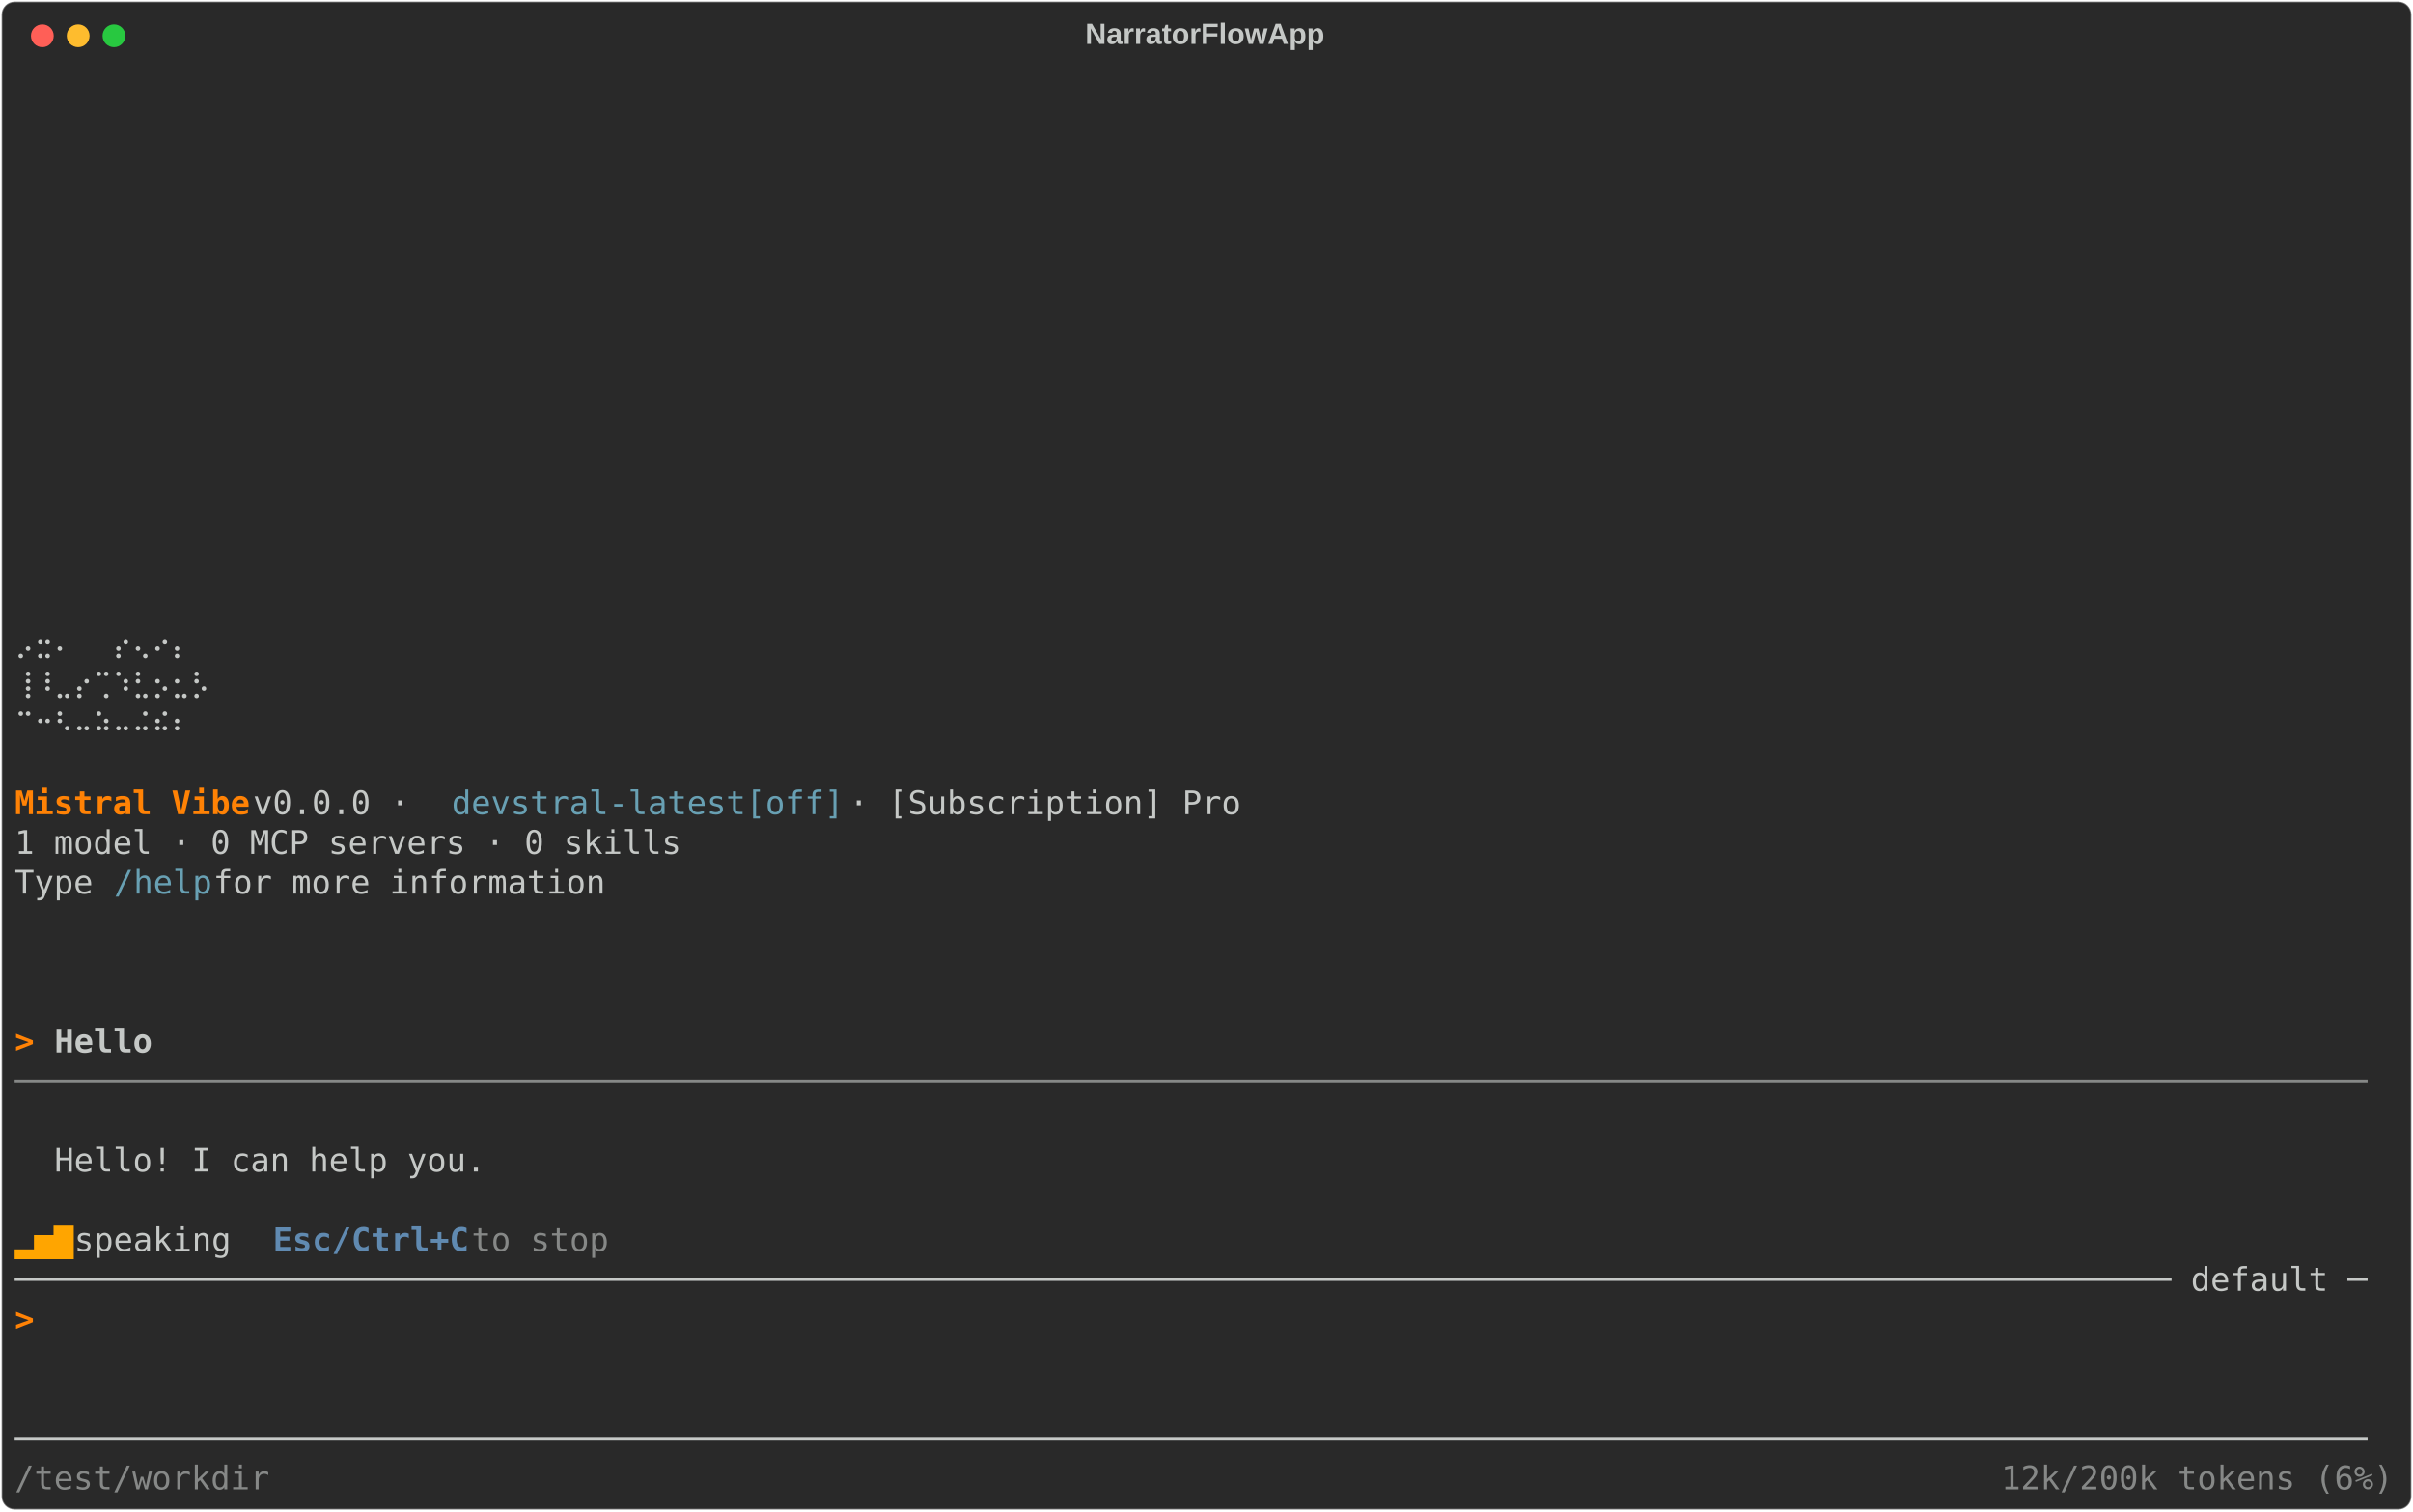
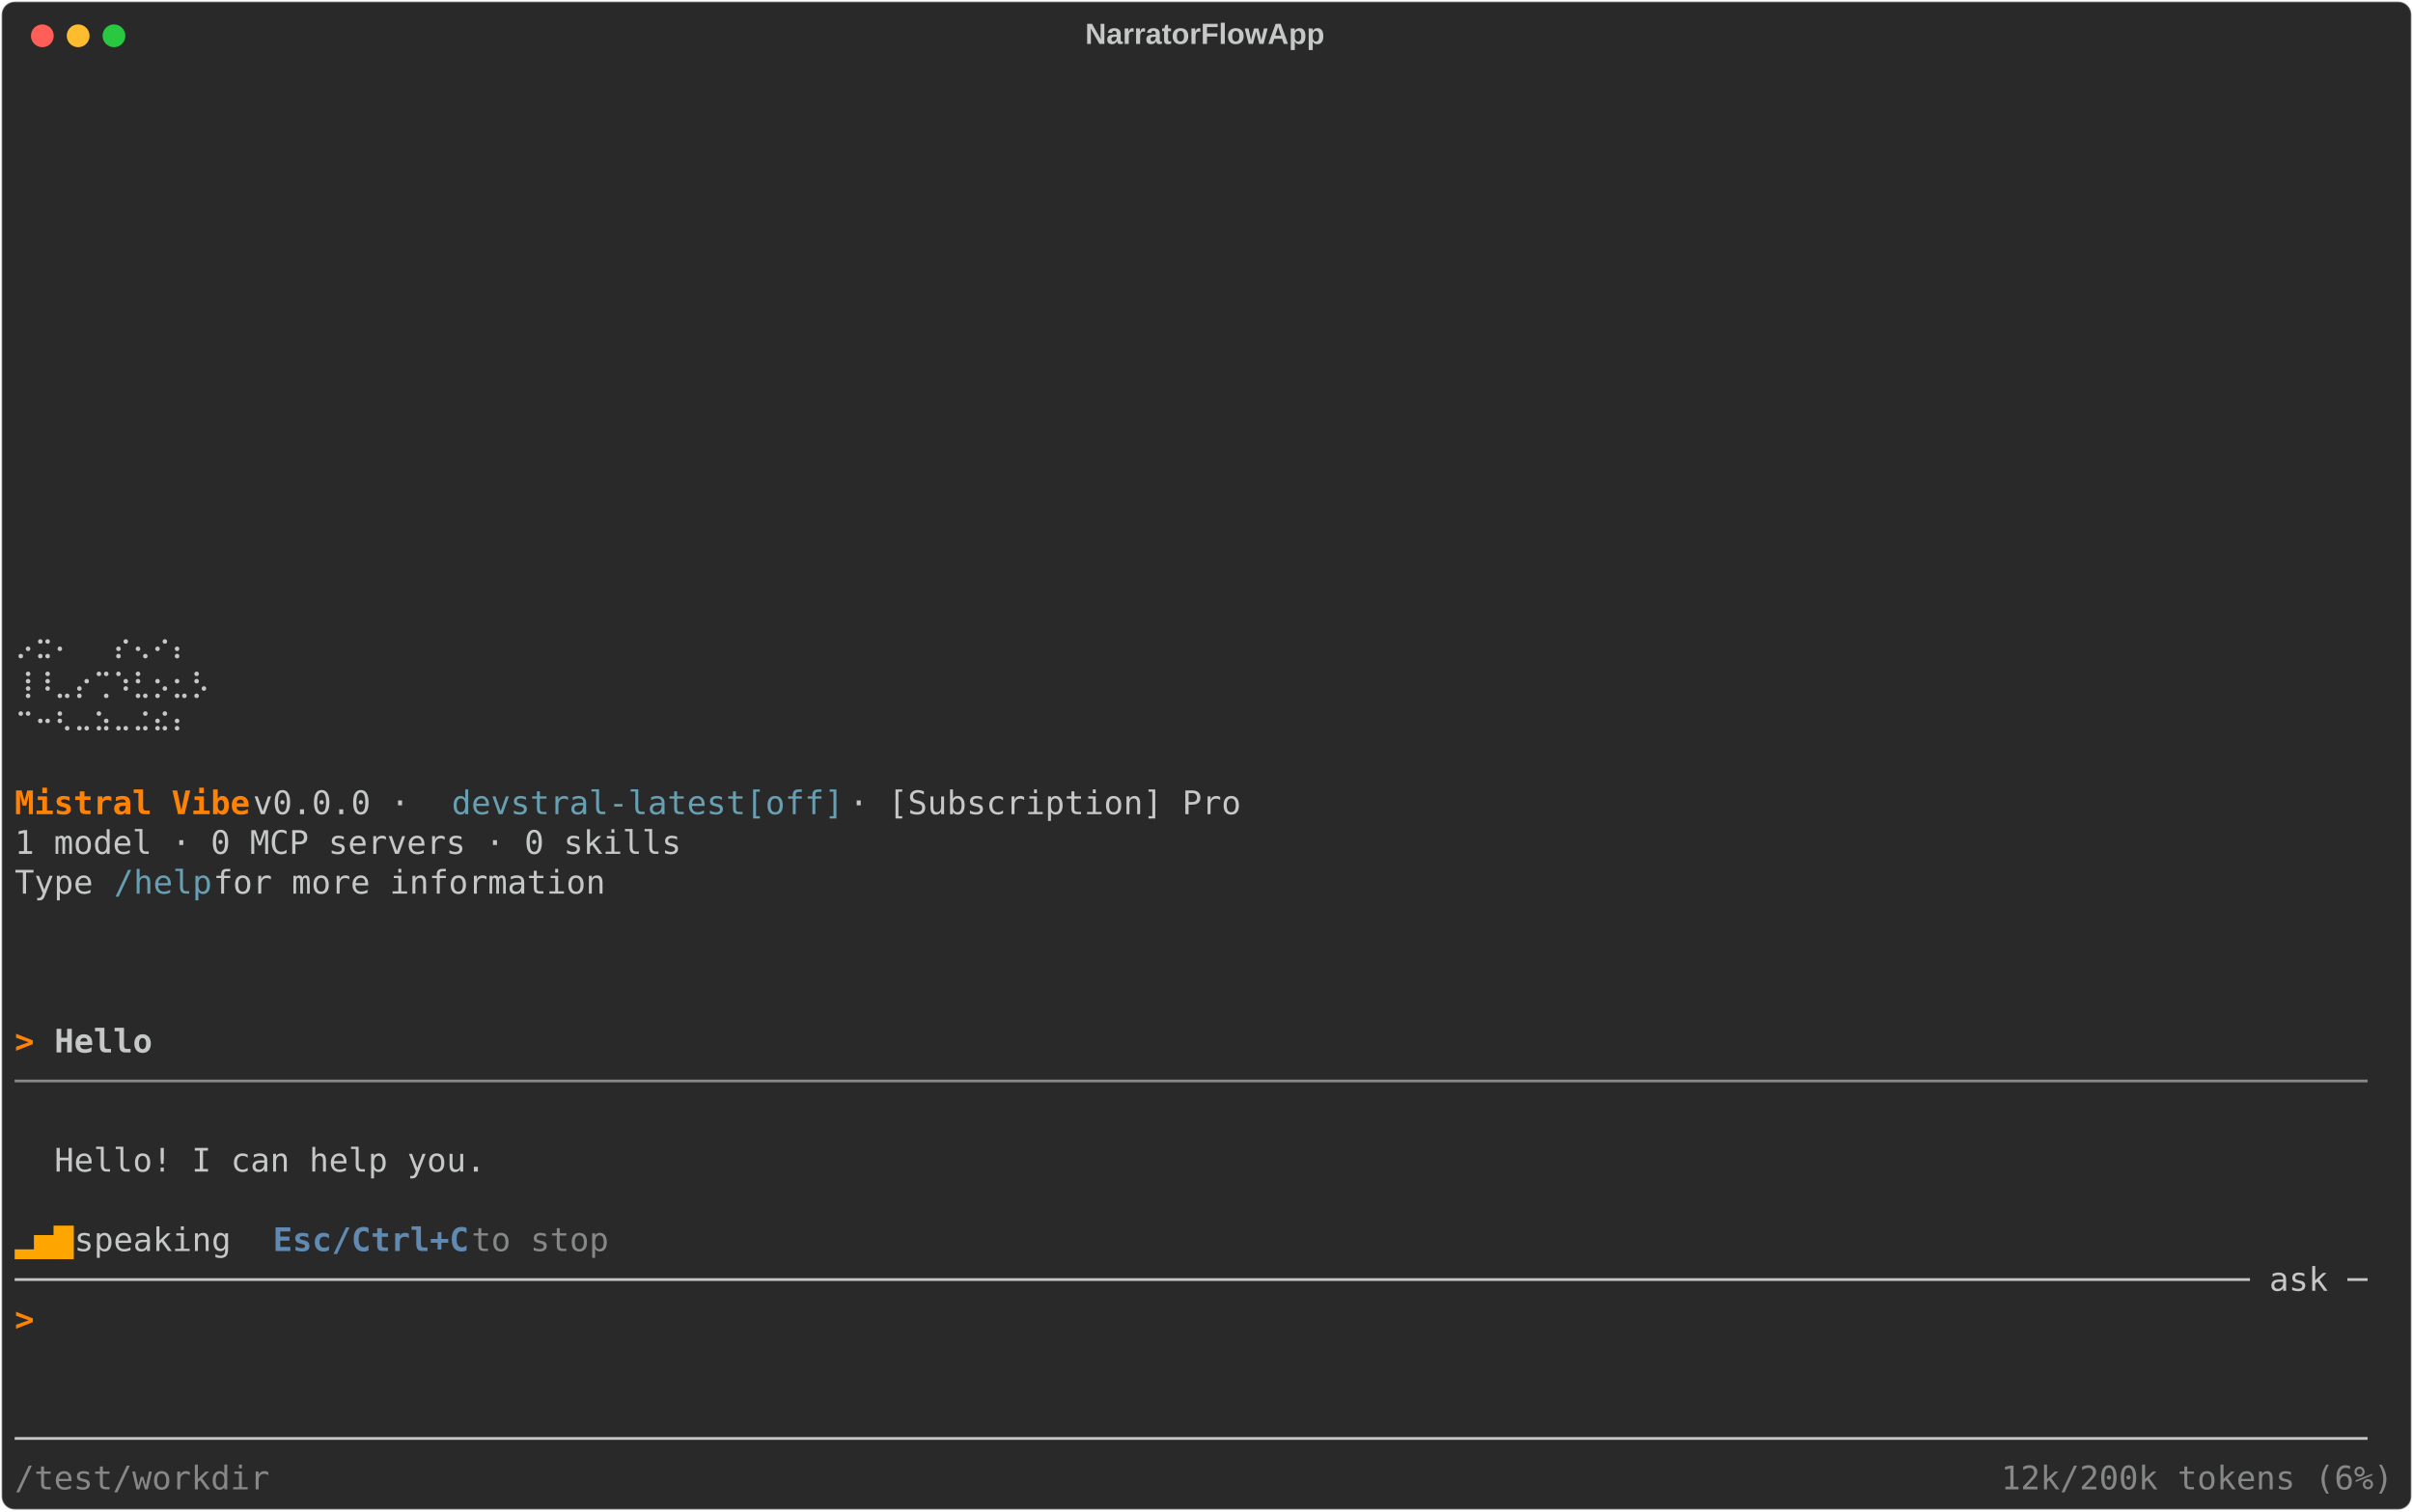
<svg xmlns="http://www.w3.org/2000/svg" class="rich-terminal" viewBox="0 0 1482 928.4">
  <style>

    @font-face {
        font-family: "Fira Code";
        src: local("FiraCode-Regular"),
                url("https://cdnjs.cloudflare.com/ajax/libs/firacode/6.2.0/woff2/FiraCode-Regular.woff2") format("woff2"),
                url("https://cdnjs.cloudflare.com/ajax/libs/firacode/6.2.0/woff/FiraCode-Regular.woff") format("woff");
        font-style: normal;
        font-weight: 400;
    }
    @font-face {
        font-family: "Fira Code";
        src: local("FiraCode-Bold"),
                url("https://cdnjs.cloudflare.com/ajax/libs/firacode/6.2.0/woff2/FiraCode-Bold.woff2") format("woff2"),
                url("https://cdnjs.cloudflare.com/ajax/libs/firacode/6.2.0/woff/FiraCode-Bold.woff") format("woff");
        font-style: bold;
        font-weight: 700;
    }

    .terminal-matrix {
        font-family: Fira Code, monospace;
        font-size: 20px;
        line-height: 24.4px;
        font-variant-east-asian: full-width;
    }

    .terminal-title {
        font-size: 18px;
        font-weight: bold;
        font-family: arial;
    }

    .terminal-r1 { fill: #c5c8c6 }
.terminal-r2 { fill: #ff8205;font-weight: bold }
.terminal-r3 { fill: #68a0b3 }
.terminal-r4 { fill: #c5c8c6;font-weight: bold }
.terminal-r5 { fill: #868887 }
.terminal-r6 { fill: #ffa500;font-weight: bold }
.terminal-r7 { fill: #608ab1;font-weight: bold }
    </style>
  <defs>
    <clipPath id="terminal-clip-terminal">
      <rect x="0" y="0" width="1463.0" height="877.4" />
    </clipPath>
    <clipPath id="terminal-line-0">
      <rect x="0" y="1.5" width="1464" height="24.65" />
    </clipPath>
    <clipPath id="terminal-line-1">
      <rect x="0" y="25.9" width="1464" height="24.65" />
    </clipPath>
    <clipPath id="terminal-line-2">
      <rect x="0" y="50.3" width="1464" height="24.65" />
    </clipPath>
    <clipPath id="terminal-line-3">
      <rect x="0" y="74.7" width="1464" height="24.65" />
    </clipPath>
    <clipPath id="terminal-line-4">
      <rect x="0" y="99.1" width="1464" height="24.65" />
    </clipPath>
    <clipPath id="terminal-line-5">
      <rect x="0" y="123.5" width="1464" height="24.65" />
    </clipPath>
    <clipPath id="terminal-line-6">
      <rect x="0" y="147.9" width="1464" height="24.65" />
    </clipPath>
    <clipPath id="terminal-line-7">
      <rect x="0" y="172.3" width="1464" height="24.65" />
    </clipPath>
    <clipPath id="terminal-line-8">
      <rect x="0" y="196.7" width="1464" height="24.65" />
    </clipPath>
    <clipPath id="terminal-line-9">
      <rect x="0" y="221.1" width="1464" height="24.65" />
    </clipPath>
    <clipPath id="terminal-line-10">
      <rect x="0" y="245.5" width="1464" height="24.65" />
    </clipPath>
    <clipPath id="terminal-line-11">
      <rect x="0" y="269.9" width="1464" height="24.65" />
    </clipPath>
    <clipPath id="terminal-line-12">
      <rect x="0" y="294.3" width="1464" height="24.65" />
    </clipPath>
    <clipPath id="terminal-line-13">
      <rect x="0" y="318.7" width="1464" height="24.65" />
    </clipPath>
    <clipPath id="terminal-line-14">
      <rect x="0" y="343.1" width="1464" height="24.65" />
    </clipPath>
    <clipPath id="terminal-line-15">
      <rect x="0" y="367.5" width="1464" height="24.65" />
    </clipPath>
    <clipPath id="terminal-line-16">
      <rect x="0" y="391.9" width="1464" height="24.65" />
    </clipPath>
    <clipPath id="terminal-line-17">
      <rect x="0" y="416.3" width="1464" height="24.65" />
    </clipPath>
    <clipPath id="terminal-line-18">
      <rect x="0" y="440.7" width="1464" height="24.65" />
    </clipPath>
    <clipPath id="terminal-line-19">
      <rect x="0" y="465.1" width="1464" height="24.65" />
    </clipPath>
    <clipPath id="terminal-line-20">
      <rect x="0" y="489.5" width="1464" height="24.65" />
    </clipPath>
    <clipPath id="terminal-line-21">
      <rect x="0" y="513.9" width="1464" height="24.65" />
    </clipPath>
    <clipPath id="terminal-line-22">
      <rect x="0" y="538.3" width="1464" height="24.65" />
    </clipPath>
    <clipPath id="terminal-line-23">
      <rect x="0" y="562.7" width="1464" height="24.65" />
    </clipPath>
    <clipPath id="terminal-line-24">
      <rect x="0" y="587.1" width="1464" height="24.65" />
    </clipPath>
    <clipPath id="terminal-line-25">
      <rect x="0" y="611.5" width="1464" height="24.65" />
    </clipPath>
    <clipPath id="terminal-line-26">
      <rect x="0" y="635.9" width="1464" height="24.65" />
    </clipPath>
    <clipPath id="terminal-line-27">
      <rect x="0" y="660.3" width="1464" height="24.65" />
    </clipPath>
    <clipPath id="terminal-line-28">
      <rect x="0" y="684.7" width="1464" height="24.65" />
    </clipPath>
    <clipPath id="terminal-line-29">
      <rect x="0" y="709.1" width="1464" height="24.65" />
    </clipPath>
    <clipPath id="terminal-line-30">
      <rect x="0" y="733.5" width="1464" height="24.65" />
    </clipPath>
    <clipPath id="terminal-line-31">
      <rect x="0" y="757.9" width="1464" height="24.65" />
    </clipPath>
    <clipPath id="terminal-line-32">
      <rect x="0" y="782.3" width="1464" height="24.65" />
    </clipPath>
    <clipPath id="terminal-line-33">
      <rect x="0" y="806.7" width="1464" height="24.65" />
    </clipPath>
    <clipPath id="terminal-line-34">
      <rect x="0" y="831.1" width="1464" height="24.65" />
    </clipPath>
  </defs>
  <rect fill="#292929" stroke="rgba(255,255,255,0.35)" stroke-width="1" x="1" y="1" width="1480" height="926.4" rx="8" />
  <text class="terminal-title" fill="#c5c8c6" text-anchor="middle" x="740" y="27">NarratorFlowApp</text>
  <g transform="translate(26,22)">
    <circle cx="0" cy="0" r="7" fill="#ff5f57" />
    <circle cx="22" cy="0" r="7" fill="#febc2e" />
    <circle cx="44" cy="0" r="7" fill="#28c840" />
  </g>
  <g transform="translate(9, 41)" clip-path="url(#terminal-clip-terminal)">
    <g class="terminal-matrix">
      <text class="terminal-r1" x="1464" y="20" textLength="12.2" clip-path="url(#terminal-line-0)">
</text>
      <text class="terminal-r1" x="1464" y="44.4" textLength="12.2" clip-path="url(#terminal-line-1)">
</text>
      <text class="terminal-r1" x="1464" y="68.8" textLength="12.2" clip-path="url(#terminal-line-2)">
</text>
      <text class="terminal-r1" x="1464" y="93.2" textLength="12.2" clip-path="url(#terminal-line-3)">
</text>
      <text class="terminal-r1" x="1464" y="117.6" textLength="12.2" clip-path="url(#terminal-line-4)">
</text>
      <text class="terminal-r1" x="1464" y="142" textLength="12.2" clip-path="url(#terminal-line-5)">
</text>
      <text class="terminal-r1" x="1464" y="166.4" textLength="12.2" clip-path="url(#terminal-line-6)">
</text>
      <text class="terminal-r1" x="1464" y="190.8" textLength="12.2" clip-path="url(#terminal-line-7)">
</text>
      <text class="terminal-r1" x="1464" y="215.2" textLength="12.2" clip-path="url(#terminal-line-8)">
</text>
      <text class="terminal-r1" x="1464" y="239.6" textLength="12.2" clip-path="url(#terminal-line-9)">
</text>
      <text class="terminal-r1" x="1464" y="264" textLength="12.2" clip-path="url(#terminal-line-10)">
</text>
      <text class="terminal-r1" x="1464" y="288.4" textLength="12.2" clip-path="url(#terminal-line-11)">
</text>
      <text class="terminal-r1" x="1464" y="312.8" textLength="12.2" clip-path="url(#terminal-line-12)">
</text>
      <text class="terminal-r1" x="1464" y="337.2" textLength="12.2" clip-path="url(#terminal-line-13)">
</text>
      <text class="terminal-r1" x="0" y="361.6" textLength="134.2" clip-path="url(#terminal-line-14)">  ⡠⣒⠄  ⡔⢄⠔⡄</text>
      <text class="terminal-r1" x="1464" y="361.6" textLength="12.2" clip-path="url(#terminal-line-14)">
</text>
      <text class="terminal-r1" x="0" y="386" textLength="134.2" clip-path="url(#terminal-line-15)"> ⢸⠸⣀⡔⢉⠱⣃⡢⣂⡣</text>
      <text class="terminal-r1" x="1464" y="386" textLength="12.2" clip-path="url(#terminal-line-15)">
</text>
      <text class="terminal-r1" x="0" y="410.4" textLength="134.2" clip-path="url(#terminal-line-16)">  ⠉⠒⠣⠤⠵⠤⠬⠮⠆</text>
      <text class="terminal-r1" x="1464" y="410.4" textLength="12.2" clip-path="url(#terminal-line-16)">
</text>
      <text class="terminal-r1" x="1464" y="434.8" textLength="12.2" clip-path="url(#terminal-line-17)">
</text>
      <text class="terminal-r2" x="0" y="459.2" textLength="146.4" clip-path="url(#terminal-line-18)">Mistral Vibe</text>
      <text class="terminal-r1" x="146.4" y="459.2" textLength="122" clip-path="url(#terminal-line-18)"> v0.0.0 · </text>
      <text class="terminal-r3" x="268.4" y="459.2" textLength="244" clip-path="url(#terminal-line-18)">devstral-latest[off]</text>
      <text class="terminal-r1" x="512.4" y="459.2" textLength="256.2" clip-path="url(#terminal-line-18)"> · [Subscription] Pro</text>
      <text class="terminal-r1" x="1464" y="459.2" textLength="12.2" clip-path="url(#terminal-line-18)">
</text>
      <text class="terminal-r1" x="0" y="483.6" textLength="414.8" clip-path="url(#terminal-line-19)">1 model · 0 MCP servers · 0 skills</text>
      <text class="terminal-r1" x="1464" y="483.6" textLength="12.2" clip-path="url(#terminal-line-19)">
</text>
      <text class="terminal-r1" x="0" y="508" textLength="61" clip-path="url(#terminal-line-20)">Type </text>
      <text class="terminal-r3" x="61" y="508" textLength="61" clip-path="url(#terminal-line-20)">/help</text>
      <text class="terminal-r1" x="122" y="508" textLength="256.2" clip-path="url(#terminal-line-20)"> for more information</text>
      <text class="terminal-r1" x="1464" y="508" textLength="12.2" clip-path="url(#terminal-line-20)">
</text>
      <text class="terminal-r1" x="1464" y="532.4" textLength="12.2" clip-path="url(#terminal-line-21)">
</text>
      <text class="terminal-r1" x="1464" y="556.8" textLength="12.2" clip-path="url(#terminal-line-22)">
</text>
      <text class="terminal-r1" x="1464" y="581.2" textLength="12.2" clip-path="url(#terminal-line-23)">
</text>
      <text class="terminal-r2" x="0" y="605.6" textLength="24.4" clip-path="url(#terminal-line-24)">&gt; </text>
      <text class="terminal-r4" x="24.4" y="605.6" textLength="61" clip-path="url(#terminal-line-24)">Hello</text>
      <text class="terminal-r1" x="1464" y="605.6" textLength="12.2" clip-path="url(#terminal-line-24)">
</text>
      <text class="terminal-r5" x="0" y="630" textLength="1464" clip-path="url(#terminal-line-25)">────────────────────────────────────────────────────────────────────────────────────────────────────────────────────────</text>
      <text class="terminal-r1" x="1464" y="630" textLength="12.2" clip-path="url(#terminal-line-25)">
</text>
      <text class="terminal-r1" x="1464" y="654.4" textLength="12.2" clip-path="url(#terminal-line-26)">
</text>
      <text class="terminal-r1" x="24.4" y="678.8" textLength="268.4" clip-path="url(#terminal-line-27)">Hello! I can help you.</text>
      <text class="terminal-r1" x="1464" y="678.8" textLength="12.2" clip-path="url(#terminal-line-27)">
</text>
      <text class="terminal-r1" x="1464" y="703.2" textLength="12.2" clip-path="url(#terminal-line-28)">
</text>
      <text class="terminal-r6" x="0" y="727.6" textLength="36.6" clip-path="url(#terminal-line-29)">▂▅▇</text>
      <text class="terminal-r1" x="36.6" y="727.6" textLength="122" clip-path="url(#terminal-line-29)"> speaking </text>
      <text class="terminal-r7" x="158.6" y="727.6" textLength="122" clip-path="url(#terminal-line-29)">Esc/Ctrl+C</text>
      <text class="terminal-r5" x="280.6" y="727.6" textLength="97.6" clip-path="url(#terminal-line-29)"> to stop</text>
      <text class="terminal-r1" x="1464" y="727.6" textLength="12.2" clip-path="url(#terminal-line-29)">
</text>
-       <text class="terminal-r1" x="0" y="752" textLength="1464" clip-path="url(#terminal-line-30)">────────────────────────────────────────────────────────────────────────────────────────────────────────────── default ─</text>
+       <text class="terminal-r1" x="0" y="752" textLength="1464" clip-path="url(#terminal-line-30)">────────────────────────────────────────────────────────────────────────────────────────────────────────────────── ask ─</text>
      <text class="terminal-r1" x="1464" y="752" textLength="12.2" clip-path="url(#terminal-line-30)">
</text>
      <text class="terminal-r2" x="0" y="776.4" textLength="12.2" clip-path="url(#terminal-line-31)">&gt;</text>
      <text class="terminal-r1" x="1464" y="776.4" textLength="12.2" clip-path="url(#terminal-line-31)">
</text>
      <text class="terminal-r1" x="1464" y="800.8" textLength="12.2" clip-path="url(#terminal-line-32)">
</text>
      <text class="terminal-r1" x="1464" y="825.2" textLength="12.2" clip-path="url(#terminal-line-33)">
</text>
      <text class="terminal-r1" x="0" y="849.6" textLength="1464" clip-path="url(#terminal-line-34)">────────────────────────────────────────────────────────────────────────────────────────────────────────────────────────</text>
      <text class="terminal-r1" x="1464" y="849.6" textLength="12.2" clip-path="url(#terminal-line-34)">
</text>
      <text class="terminal-r5" x="0" y="874" textLength="158.6" clip-path="url(#terminal-line-35)">/test/workdir</text>
      <text class="terminal-r5" x="1220" y="874" textLength="244" clip-path="url(#terminal-line-35)">12k/200k tokens (6%)</text>
    </g>
  </g>
</svg>
